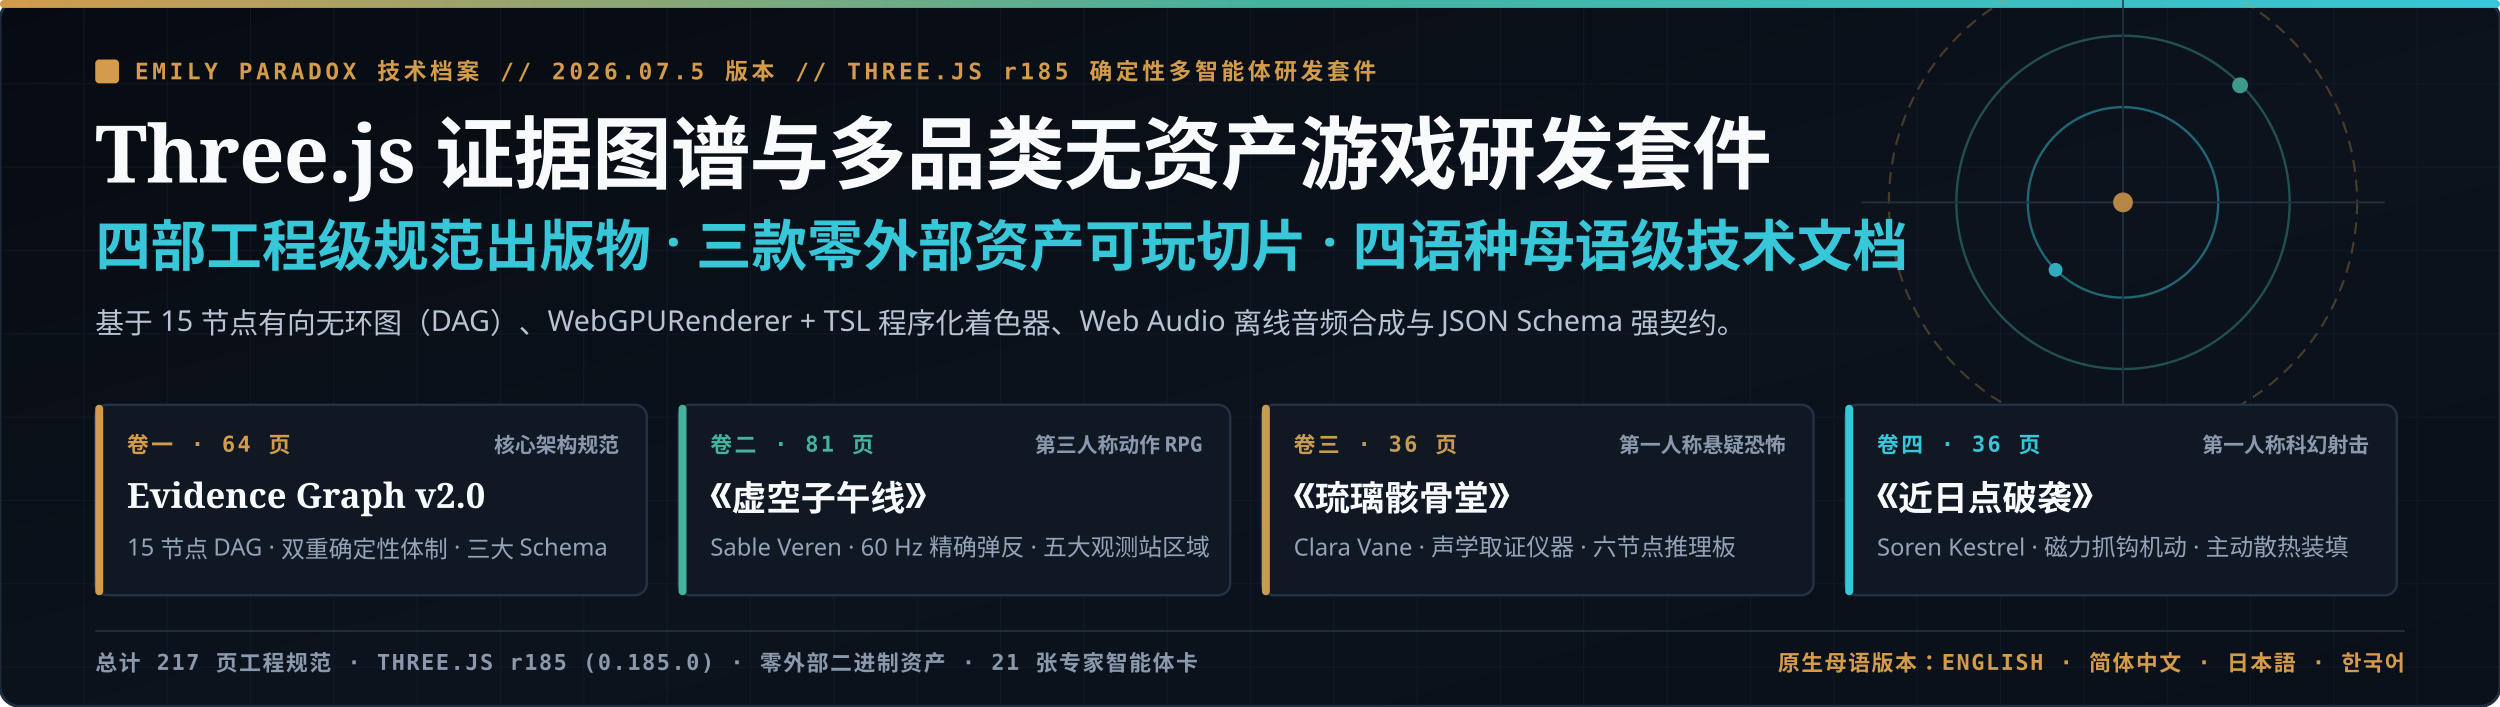
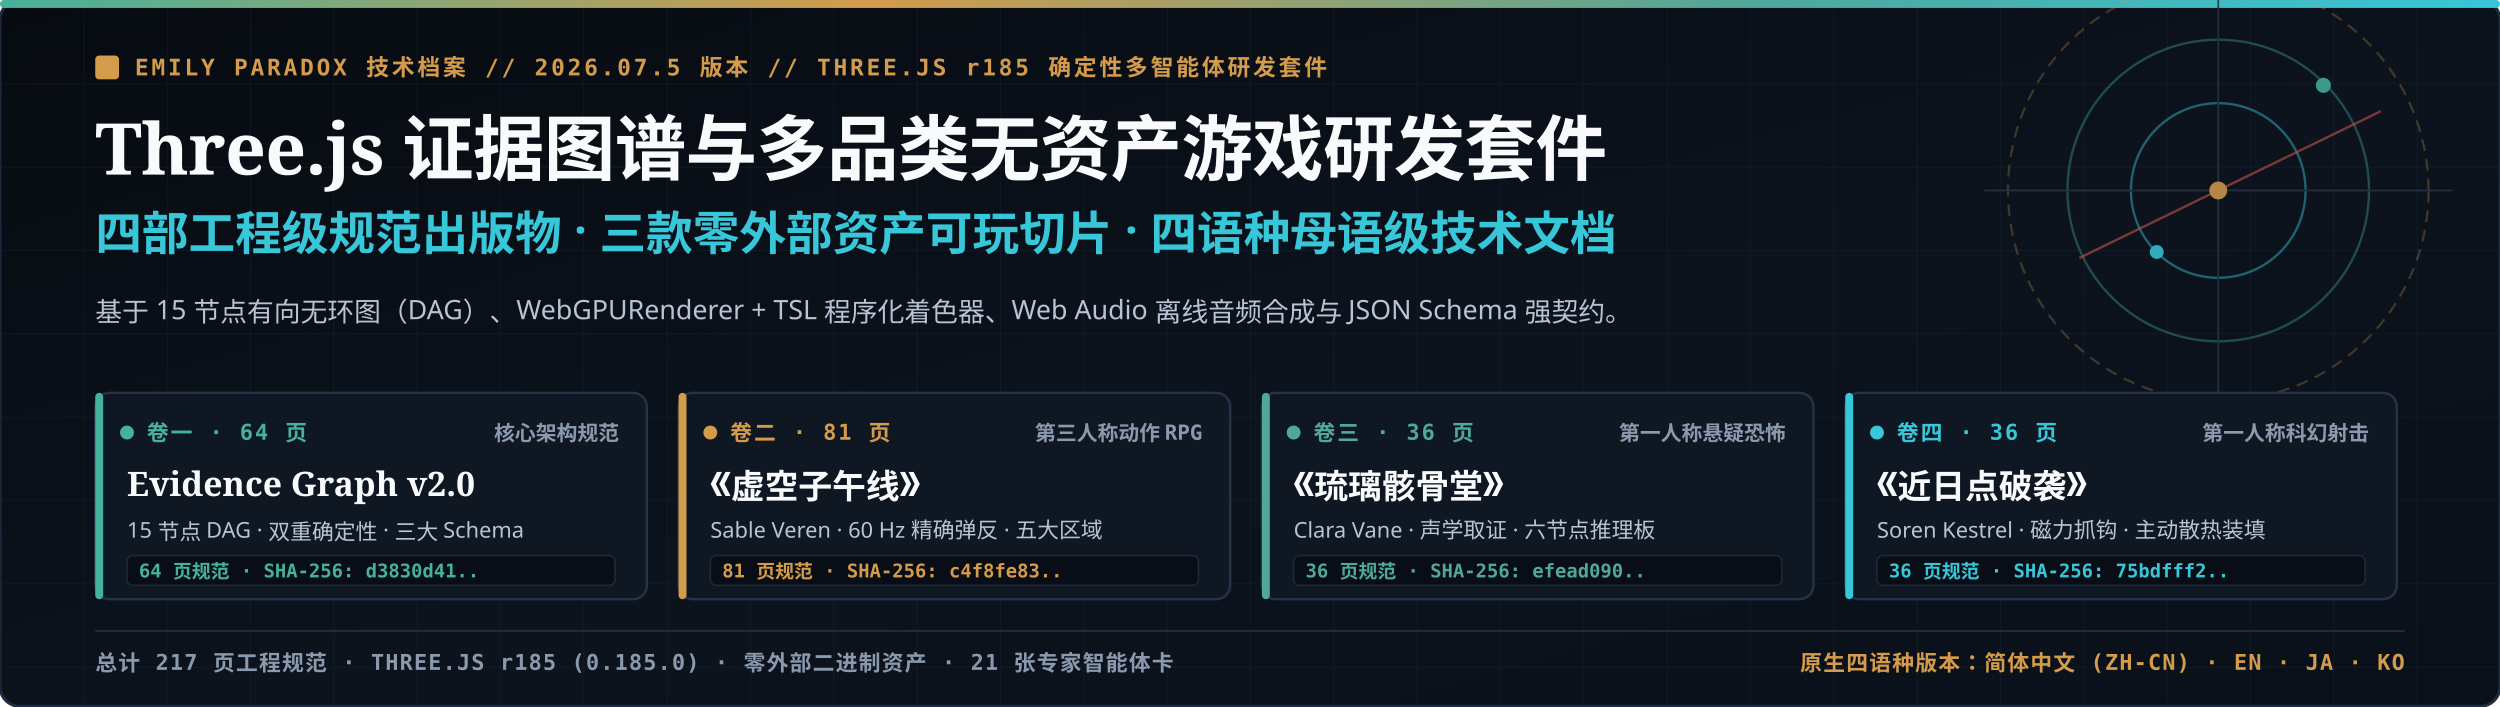
<svg xmlns="http://www.w3.org/2000/svg" viewBox="0 0 1260 356" width="100%" role="img" aria-label="Three.js 证据图谱与多品类无资产游戏研发套件 - 四部工程级规范出版物 · 三款零外部资产可玩切片 · 四语种母语级技术文档">
  <defs>
    <linearGradient id="bgGrad" x1="0%" y1="0%" x2="100%" y2="100%">
      <stop offset="0%" stop-color="#070B11" />
      <stop offset="55%" stop-color="#0C131D" />
      <stop offset="100%" stop-color="#091019" />
    </linearGradient>
    <linearGradient id="goldCyan" x1="0%" y1="0%" x2="100%" y2="0%">
-       <stop offset="0%" stop-color="#D49B4B" />
-       <stop offset="50%" stop-color="#45B29D" />
+       <stop offset="0%" stop-color="#45B29D" />
+       <stop offset="35%" stop-color="#D49B4B" />
+       <stop offset="70%" stop-color="#4FA89B" />
      <stop offset="100%" stop-color="#38C6D9" />
    </linearGradient>
    <pattern id="archGrid" width="42" height="42" patternUnits="userSpaceOnUse">
      <path d="M 42 0 L 0 0 0 42" fill="none" stroke="#162232" stroke-width="0.7" stroke-opacity="0.65" />
    </pattern>
  </defs>
  <rect width="1260" height="356" rx="10" fill="url(#bgGrad)" stroke="#1E2D40" stroke-width="1.5" />
  <rect width="1260" height="356" rx="10" fill="url(#archGrid)" />
  <rect x="0" y="0" width="1260" height="4" rx="2" fill="url(#goldCyan)" />
-   <g transform="translate(1070, 102)" opacity="0.85">
-     <circle cx="0" cy="0" r="118" fill="none" stroke="#D49B4B" stroke-width="1.1" stroke-opacity="0.35" stroke-dasharray="6 4" />
-     <circle cx="0" cy="0" r="84" fill="none" stroke="#45B29D" stroke-width="1.2" stroke-opacity="0.45" />
-     <circle cx="0" cy="0" r="48" fill="none" stroke="#38C6D9" stroke-width="1.2" stroke-opacity="0.55" />
-     <line x1="-132" y1="0" x2="132" y2="0" stroke="#243447" stroke-width="0.9" />
-     <line x1="0" y1="-132" x2="0" y2="132" stroke="#243447" stroke-width="0.9" />
-     <circle cx="0" cy="0" r="5" fill="#D49B4B" />
-     <circle cx="59" cy="-59" r="4" fill="#45B29D" />
-     <circle cx="-34" cy="34" r="3.5" fill="#38C6D9" />
+   <g transform="translate(1118, 96)" opacity="0.85">
+     <circle cx="0" cy="0" r="106" fill="none" stroke="#D49B4B" stroke-width="1.1" stroke-opacity="0.32" stroke-dasharray="6 4" />
+     <circle cx="0" cy="0" r="76" fill="none" stroke="#45B29D" stroke-width="1.2" stroke-opacity="0.42" />
+     <circle cx="0" cy="0" r="44" fill="none" stroke="#38C6D9" stroke-width="1.2" stroke-opacity="0.52" />
+     <line x1="-118" y1="0" x2="118" y2="0" stroke="#243447" stroke-width="0.9" />
+     <line x1="0" y1="-118" x2="0" y2="118" stroke="#243447" stroke-width="0.9" />
+     <line x1="-70" y1="34" x2="82" y2="-40" stroke="#D8564A" stroke-width="1.2" stroke-opacity="0.65" />
+     <circle cx="0" cy="0" r="4.5" fill="#D49B4B" />
+     <circle cx="53" cy="-53" r="3.8" fill="#45B29D" />
+     <circle cx="-31" cy="31" r="3.5" fill="#38C6D9" />
  </g>
-   <rect x="48" y="30" width="12" height="12" rx="2" fill="#D49B4B" />
-   <text x="68" y="40" fill="#D49B4B" font-family="'JetBrains Mono', Consolas, 'PingFang SC', monospace" font-size="11.5" font-weight="700" letter-spacing="1.8">EMILY PARADOX 技术档案 // 2026.07.5 版本 // THREE.JS r185 确定性多智能体研发套件</text>
-   <text x="48" y="92" fill="#F8FAFC" font-family="'Noto Serif SC', 'Source Han Serif SC', 'Songti SC', 'STSong', serif" font-size="40" font-weight="700" letter-spacing="-0.4">Three.js 证据图谱与多品类无资产游戏研发套件</text>
-   <text x="48" y="134" fill="#38C6D9" font-family="'Noto Serif SC', 'Source Han Serif SC', 'Songti SC', 'STSong', serif" font-size="28" font-weight="600">四部工程级规范出版物 · 三款零外部资产可玩切片 · 四语种母语级技术文档</text>
-   <text x="48" y="168" fill="#B8C4D4" font-family="'PingFang SC', 'HarmonyOS Sans SC', 'Noto Sans SC', 'Microsoft YaHei', sans-serif" font-size="14.5" font-weight="400">基于 15 节点有向无环图（DAG）、WebGPURenderer + TSL 程序化着色器、Web Audio 离线音频合成与 JSON Schema 强契约。</text>
-   <g transform="translate(48, 204)">
-     <rect x="0" y="0" width="278" height="96" rx="6" fill="#101824" stroke="#243246" stroke-width="1.2" />
-     <rect x="0" y="0" width="4" height="96" rx="2" fill="#D49B4B" />
-     <text x="16" y="24" fill="#D49B4B" font-family="'JetBrains Mono', Consolas, 'PingFang SC', monospace" font-size="11" font-weight="700" letter-spacing="1.2">卷一 · 64 页</text>
-     <text x="264" y="24" fill="#8A99AD" font-family="'JetBrains Mono', Consolas, 'PingFang SC', monospace" font-size="10.5" font-weight="600" text-anchor="end">核心架构规范</text>
-     <text x="16" y="52" fill="#F8FAFC" font-family="'Noto Serif SC', 'Source Han Serif SC', 'Songti SC', 'STSong', serif" font-size="17.5" font-weight="700">Evidence Graph v2.0</text>
-     <text x="16" y="76" fill="#94A3B8" font-family="'PingFang SC', 'HarmonyOS Sans SC', 'Noto Sans SC', 'Microsoft YaHei', sans-serif" font-size="12" font-weight="500">15 节点 DAG · 双重确定性体制 · 三大 Schema</text>
+   <rect x="48" y="28" width="12" height="12" rx="2" fill="#D49B4B" />
+   <text x="68" y="38" fill="#D49B4B" font-family="'JetBrains Mono', Consolas, 'PingFang SC', 'Microsoft YaHei', monospace" font-size="11.5" font-weight="700" letter-spacing="1.4">EMILY PARADOX 技术档案 // 2026.07.5 版本 // THREE.JS r185 确定性多智能体研发套件</text>
+   <text x="48" y="88" fill="#F8FAFC" font-family="'Noto Serif SC', 'Source Han Serif SC', 'Songti SC', 'STSong', serif" font-size="36" font-weight="700" letter-spacing="-0.3">Three.js 证据图谱与多品类无资产游戏研发套件</text>
+   <text x="48" y="126" fill="#38C6D9" font-family="'Noto Serif SC', 'Source Han Serif SC', 'Songti SC', 'STSong', serif" font-size="23.5" font-weight="600">四部工程级规范出版物 · 三款零外部资产可玩切片 · 四语种母语级技术文档</text>
+   <text x="48" y="162" fill="#B8C4D4" font-family="'PingFang SC', 'HarmonyOS Sans SC', 'Noto Sans SC', 'Microsoft YaHei', sans-serif" font-size="13.5" font-weight="400">基于 15 节点有向无环图（DAG）、WebGPURenderer + TSL 程序化着色器、Web Audio 离线音频合成与 JSON Schema 强契约。</text>
+   <g transform="translate(48, 198)">
+     <rect x="0" y="0" width="278" height="104" rx="7" fill="#0F1723" stroke="#243347" stroke-width="1.2" />
+     <rect x="0" y="0" width="4" height="104" rx="2" fill="#45B29D" />
+     <circle cx="16" cy="20" r="3.5" fill="#45B29D" />
+     <text x="26" y="24" fill="#45B29D" font-family="'JetBrains Mono', Consolas, 'PingFang SC', 'Microsoft YaHei', monospace" font-size="11" font-weight="700" letter-spacing="1.0">卷一 · 64 页</text>
+     <text x="264" y="24" fill="#8A99AD" font-family="'JetBrains Mono', Consolas, 'PingFang SC', 'Microsoft YaHei', monospace" font-size="10.5" font-weight="600" text-anchor="end">核心架构规范</text>
+     <text x="16" y="52" fill="#F8FAFC" font-family="'Noto Serif SC', 'Source Han Serif SC', 'Songti SC', 'STSong', serif" font-size="17" font-weight="700">Evidence Graph v2.0</text>
+     <text x="16" y="73" fill="#B8C4D4" font-family="'PingFang SC', 'HarmonyOS Sans SC', 'Noto Sans SC', 'Microsoft YaHei', sans-serif" font-size="11" font-weight="500">15 节点 DAG · 双重确定性 · 三大 Schema</text>
+     <rect x="16" y="82" width="246" height="15" rx="3" fill="#090E16" stroke="#1C293A" stroke-width="0.8" />
+     <text x="22" y="93" fill="#45B29D" font-family="'JetBrains Mono', Consolas, 'PingFang SC', 'Microsoft YaHei', monospace" font-size="9.5" font-weight="600">64 页规范 · SHA-256: d3830d41..</text>
  </g>
-   <g transform="translate(342, 204)">
-     <rect x="0" y="0" width="278" height="96" rx="6" fill="#101824" stroke="#243246" stroke-width="1.2" />
-     <rect x="0" y="0" width="4" height="96" rx="2" fill="#45B29D" />
-     <text x="16" y="24" fill="#45B29D" font-family="'JetBrains Mono', Consolas, 'PingFang SC', monospace" font-size="11" font-weight="700" letter-spacing="1.2">卷二 · 81 页</text>
-     <text x="264" y="24" fill="#8A99AD" font-family="'JetBrains Mono', Consolas, 'PingFang SC', monospace" font-size="10.5" font-weight="600" text-anchor="end">第三人称动作 RPG</text>
-     <text x="16" y="52" fill="#F8FAFC" font-family="'Noto Serif SC', 'Source Han Serif SC', 'Songti SC', 'STSong', serif" font-size="17.5" font-weight="700">《虚空子午线》</text>
-     <text x="16" y="76" fill="#94A3B8" font-family="'PingFang SC', 'HarmonyOS Sans SC', 'Noto Sans SC', 'Microsoft YaHei', sans-serif" font-size="12" font-weight="500">Sable Veren · 60 Hz 精确弹反 · 五大观测站区域</text>
+   <g transform="translate(342, 198)">
+     <rect x="0" y="0" width="278" height="104" rx="7" fill="#0F1723" stroke="#243347" stroke-width="1.2" />
+     <rect x="0" y="0" width="4" height="104" rx="2" fill="#D49B4B" />
+     <circle cx="16" cy="20" r="3.5" fill="#D49B4B" />
+     <text x="26" y="24" fill="#D49B4B" font-family="'JetBrains Mono', Consolas, 'PingFang SC', 'Microsoft YaHei', monospace" font-size="11" font-weight="700" letter-spacing="1.0">卷二 · 81 页</text>
+     <text x="264" y="24" fill="#8A99AD" font-family="'JetBrains Mono', Consolas, 'PingFang SC', 'Microsoft YaHei', monospace" font-size="10.5" font-weight="600" text-anchor="end">第三人称动作 RPG</text>
+     <text x="16" y="52" fill="#F8FAFC" font-family="'Noto Serif SC', 'Source Han Serif SC', 'Songti SC', 'STSong', serif" font-size="17" font-weight="700">《虚空子午线》</text>
+     <text x="16" y="73" fill="#B8C4D4" font-family="'PingFang SC', 'HarmonyOS Sans SC', 'Noto Sans SC', 'Microsoft YaHei', sans-serif" font-size="11" font-weight="500">Sable Veren · 60 Hz 精确弹反 · 五大区域</text>
+     <rect x="16" y="82" width="246" height="15" rx="3" fill="#090E16" stroke="#1C293A" stroke-width="0.8" />
+     <text x="22" y="93" fill="#D49B4B" font-family="'JetBrains Mono', Consolas, 'PingFang SC', 'Microsoft YaHei', monospace" font-size="9.5" font-weight="600">81 页规范 · SHA-256: c4f8fe83..</text>
  </g>
-   <g transform="translate(636, 204)">
-     <rect x="0" y="0" width="278" height="96" rx="6" fill="#101824" stroke="#243246" stroke-width="1.2" />
-     <rect x="0" y="0" width="4" height="96" rx="2" fill="#C89B54" />
-     <text x="16" y="24" fill="#C89B54" font-family="'JetBrains Mono', Consolas, 'PingFang SC', monospace" font-size="11" font-weight="700" letter-spacing="1.2">卷三 · 36 页</text>
-     <text x="264" y="24" fill="#8A99AD" font-family="'JetBrains Mono', Consolas, 'PingFang SC', monospace" font-size="10.5" font-weight="600" text-anchor="end">第一人称悬疑恐怖</text>
-     <text x="16" y="52" fill="#F8FAFC" font-family="'Noto Serif SC', 'Source Han Serif SC', 'Songti SC', 'STSong', serif" font-size="17.5" font-weight="700">《琉璃骸骨堂》</text>
-     <text x="16" y="76" fill="#94A3B8" font-family="'PingFang SC', 'HarmonyOS Sans SC', 'Noto Sans SC', 'Microsoft YaHei', sans-serif" font-size="12" font-weight="500">Clara Vane · 声学取证仪器 · 六节点推理板</text>
+   <g transform="translate(636, 198)">
+     <rect x="0" y="0" width="278" height="104" rx="7" fill="#0F1723" stroke="#243347" stroke-width="1.2" />
+     <rect x="0" y="0" width="4" height="104" rx="2" fill="#4FA89B" />
+     <circle cx="16" cy="20" r="3.5" fill="#4FA89B" />
+     <text x="26" y="24" fill="#4FA89B" font-family="'JetBrains Mono', Consolas, 'PingFang SC', 'Microsoft YaHei', monospace" font-size="11" font-weight="700" letter-spacing="1.0">卷三 · 36 页</text>
+     <text x="264" y="24" fill="#8A99AD" font-family="'JetBrains Mono', Consolas, 'PingFang SC', 'Microsoft YaHei', monospace" font-size="10.5" font-weight="600" text-anchor="end">第一人称悬疑恐怖</text>
+     <text x="16" y="52" fill="#F8FAFC" font-family="'Noto Serif SC', 'Source Han Serif SC', 'Songti SC', 'STSong', serif" font-size="17" font-weight="700">《琉璃骸骨堂》</text>
+     <text x="16" y="73" fill="#B8C4D4" font-family="'PingFang SC', 'HarmonyOS Sans SC', 'Noto Sans SC', 'Microsoft YaHei', sans-serif" font-size="11" font-weight="500">Clara Vane · 声学取证 · 六节点推理板</text>
+     <rect x="16" y="82" width="246" height="15" rx="3" fill="#090E16" stroke="#1C293A" stroke-width="0.8" />
+     <text x="22" y="93" fill="#4FA89B" font-family="'JetBrains Mono', Consolas, 'PingFang SC', 'Microsoft YaHei', monospace" font-size="9.5" font-weight="600">36 页规范 · SHA-256: efead090..</text>
  </g>
-   <g transform="translate(930, 204)">
-     <rect x="0" y="0" width="278" height="96" rx="6" fill="#101824" stroke="#243246" stroke-width="1.2" />
-     <rect x="0" y="0" width="4" height="96" rx="2" fill="#38C6D9" />
-     <text x="16" y="24" fill="#38C6D9" font-family="'JetBrains Mono', Consolas, 'PingFang SC', monospace" font-size="11" font-weight="700" letter-spacing="1.2">卷四 · 36 页</text>
-     <text x="264" y="24" fill="#8A99AD" font-family="'JetBrains Mono', Consolas, 'PingFang SC', monospace" font-size="10.5" font-weight="600" text-anchor="end">第一人称科幻射击</text>
-     <text x="16" y="52" fill="#F8FAFC" font-family="'Noto Serif SC', 'Source Han Serif SC', 'Songti SC', 'STSong', serif" font-size="17.5" font-weight="700">《近日点破袭》</text>
-     <text x="16" y="76" fill="#94A3B8" font-family="'PingFang SC', 'HarmonyOS Sans SC', 'Noto Sans SC', 'Microsoft YaHei', sans-serif" font-size="12" font-weight="500">Soren Kestrel · 磁力抓钩机动 · 主动散热装填</text>
+   <g transform="translate(930, 198)">
+     <rect x="0" y="0" width="278" height="104" rx="7" fill="#0F1723" stroke="#243347" stroke-width="1.2" />
+     <rect x="0" y="0" width="4" height="104" rx="2" fill="#38C6D9" />
+     <circle cx="16" cy="20" r="3.5" fill="#38C6D9" />
+     <text x="26" y="24" fill="#38C6D9" font-family="'JetBrains Mono', Consolas, 'PingFang SC', 'Microsoft YaHei', monospace" font-size="11" font-weight="700" letter-spacing="1.0">卷四 · 36 页</text>
+     <text x="264" y="24" fill="#8A99AD" font-family="'JetBrains Mono', Consolas, 'PingFang SC', 'Microsoft YaHei', monospace" font-size="10.5" font-weight="600" text-anchor="end">第一人称科幻射击</text>
+     <text x="16" y="52" fill="#F8FAFC" font-family="'Noto Serif SC', 'Source Han Serif SC', 'Songti SC', 'STSong', serif" font-size="17" font-weight="700">《近日点破袭》</text>
+     <text x="16" y="73" fill="#B8C4D4" font-family="'PingFang SC', 'HarmonyOS Sans SC', 'Noto Sans SC', 'Microsoft YaHei', sans-serif" font-size="11" font-weight="500">Soren Kestrel · 磁力抓钩 · 主动散热装填</text>
+     <rect x="16" y="82" width="246" height="15" rx="3" fill="#090E16" stroke="#1C293A" stroke-width="0.8" />
+     <text x="22" y="93" fill="#38C6D9" font-family="'JetBrains Mono', Consolas, 'PingFang SC', 'Microsoft YaHei', monospace" font-size="9.5" font-weight="600">36 页规范 · SHA-256: 75bdfff2..</text>
  </g>
  <line x1="48" y1="318" x2="1212" y2="318" stroke="#1E2C3E" stroke-width="1" />
-   <text x="48" y="338" fill="#8A99AD" font-family="'JetBrains Mono', Consolas, 'PingFang SC', monospace" font-size="11" font-weight="600" letter-spacing="0.8">总计 217 页工程规范 · THREE.JS r185 (0.185.0) · 零外部二进制资产 · 21 张专家智能体卡</text>
-   <text x="1212" y="338" fill="#D49B4B" font-family="'JetBrains Mono', Consolas, 'PingFang SC', monospace" font-size="11" font-weight="700" text-anchor="end" letter-spacing="0.8">原生母语版本：ENGLISH · 简体中文 · 日本語 · 한국어</text>
+   <text x="48" y="338" fill="#8A99AD" font-family="'JetBrains Mono', Consolas, 'PingFang SC', 'Microsoft YaHei', monospace" font-size="11" font-weight="600" letter-spacing="0.6">总计 217 页工程规范 · THREE.JS r185 (0.185.0) · 零外部二进制资产 · 21 张专家智能体卡</text>
+   <text x="1212" y="338" fill="#D49B4B" font-family="'JetBrains Mono', Consolas, 'PingFang SC', 'Microsoft YaHei', monospace" font-size="11" font-weight="700" text-anchor="end" letter-spacing="0.6">原生四语种版本：简体中文 (ZH-CN) · EN · JA · KO</text>
</svg>
